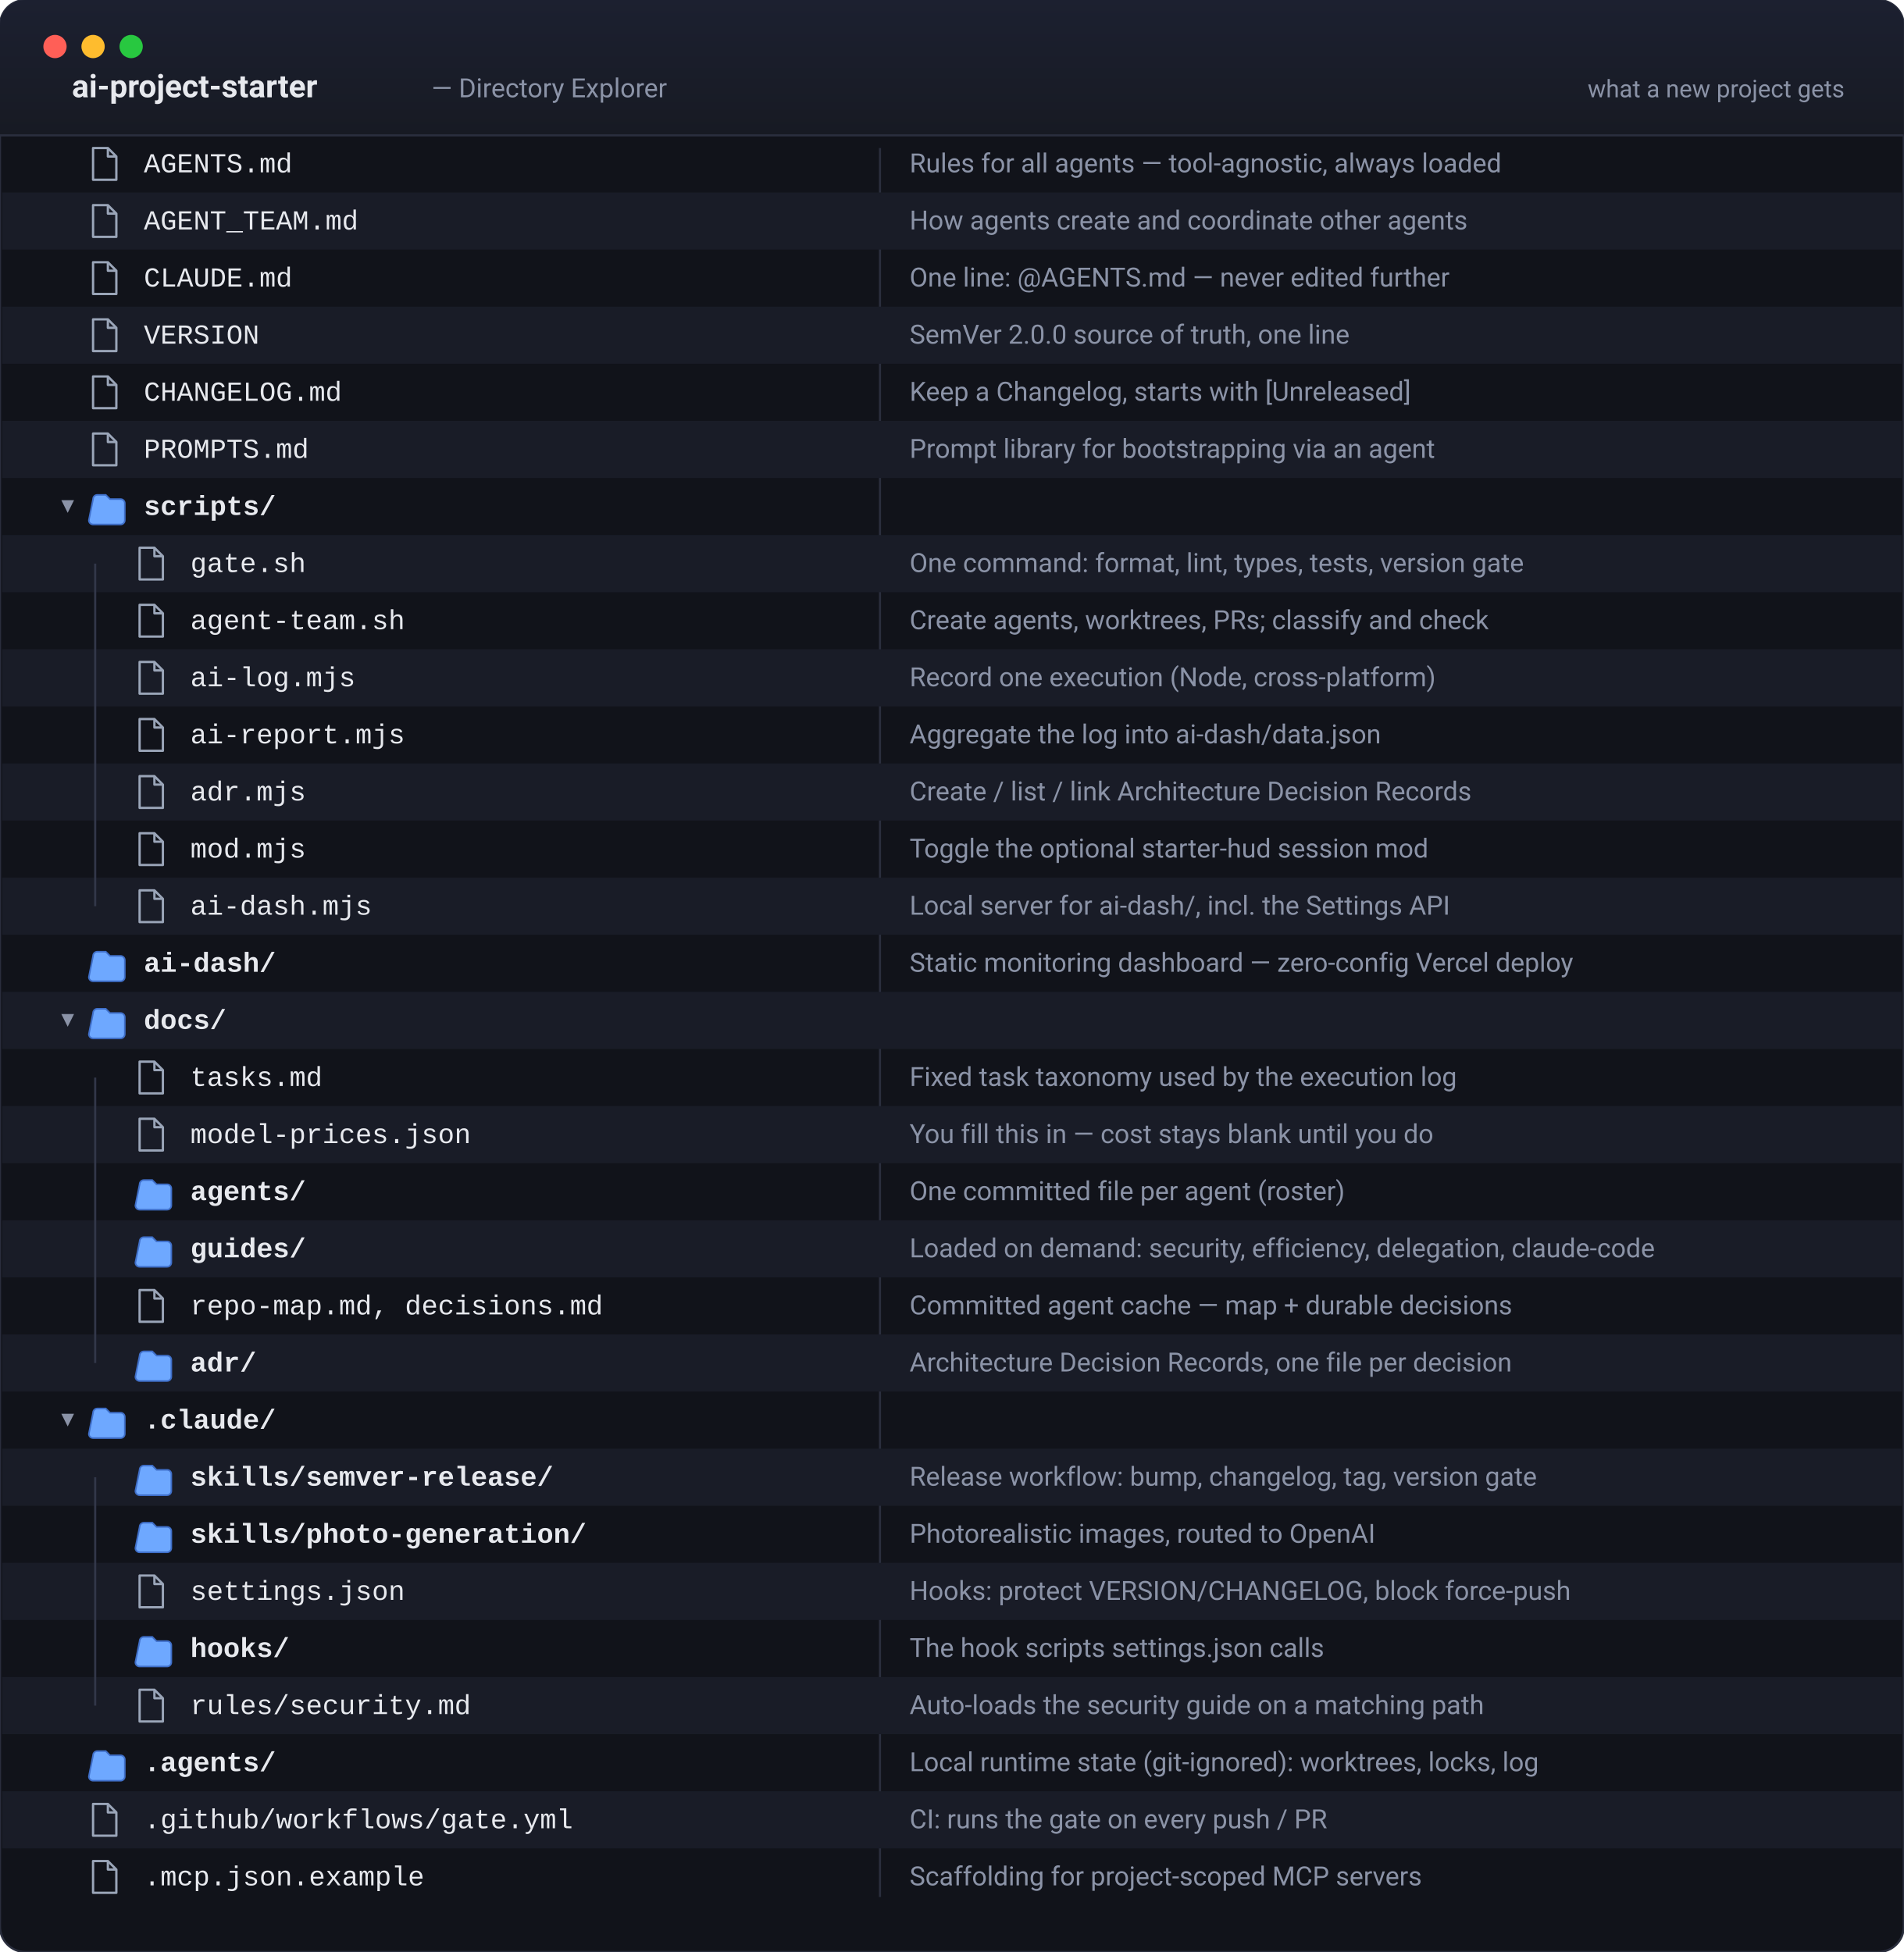
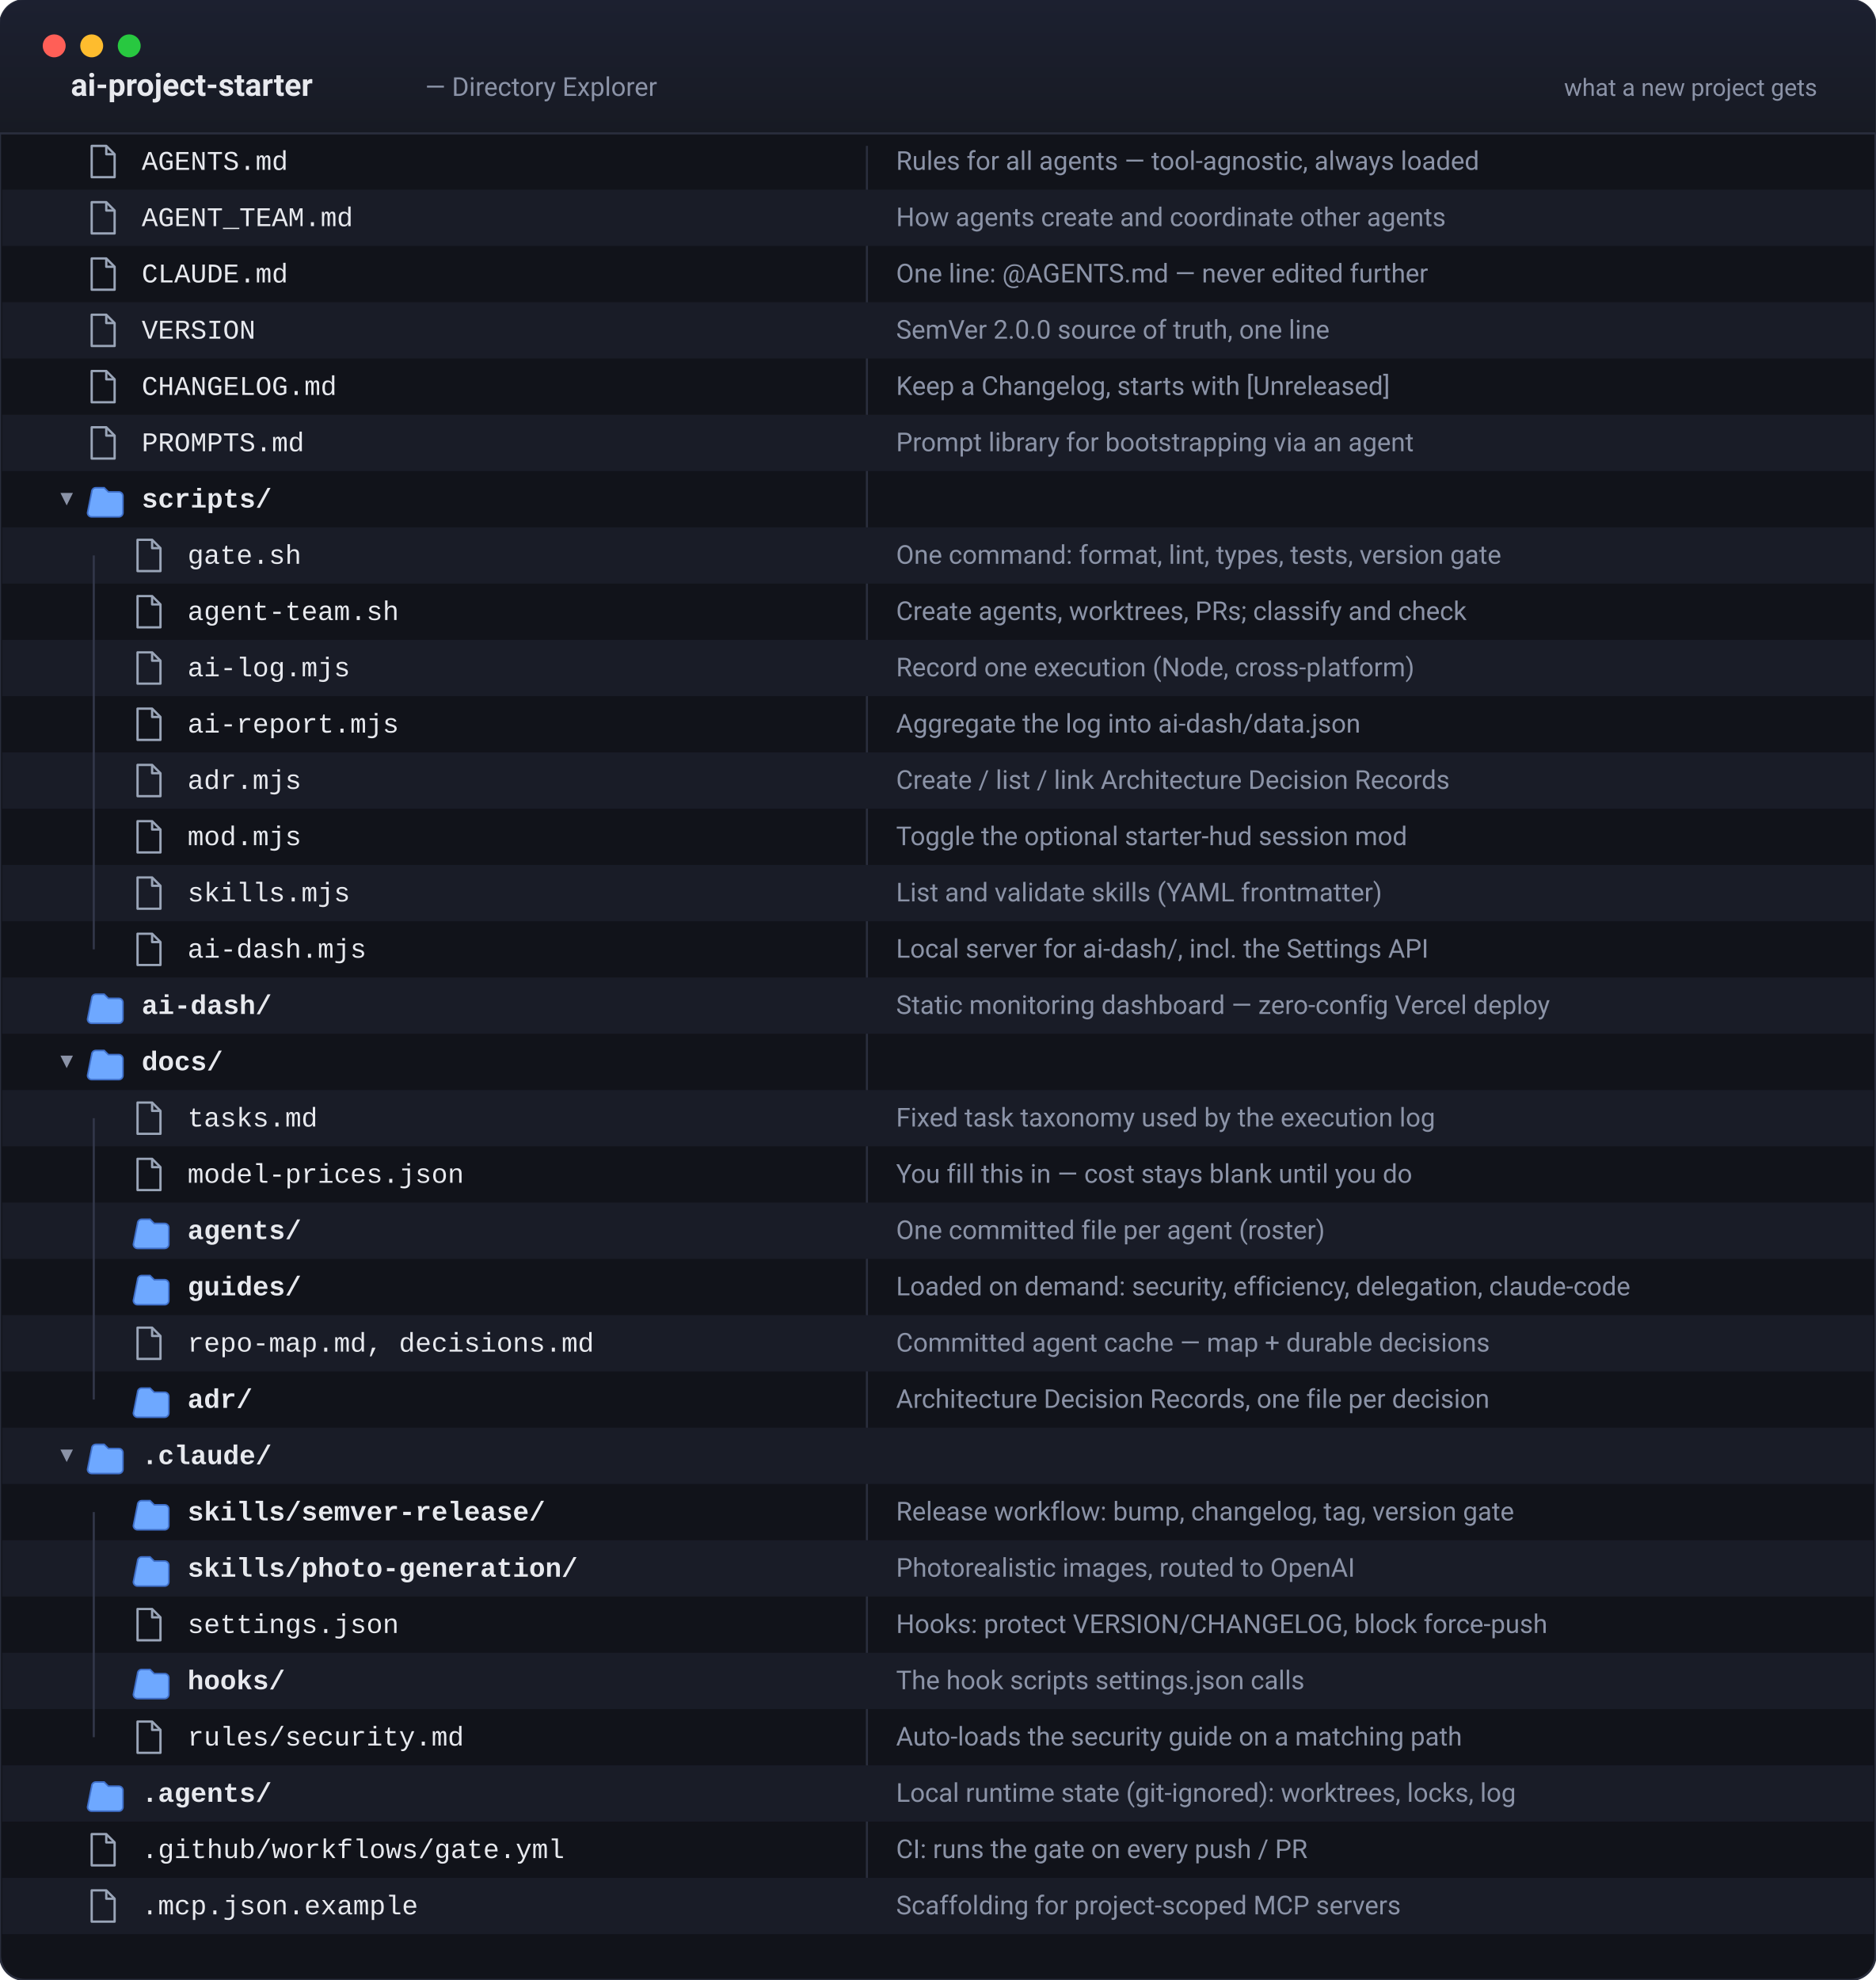
- <svg xmlns="http://www.w3.org/2000/svg" width="900" height="923" viewBox="0 0 900 923" font-family="-apple-system, 'Segoe UI', Roboto, Helvetica, Arial, sans-serif">
+ <svg xmlns="http://www.w3.org/2000/svg" width="900" height="950" viewBox="0 0 900 950" font-family="-apple-system, 'Segoe UI', Roboto, Helvetica, Arial, sans-serif">
  <defs>
    <linearGradient id="hdr" x1="0" y1="0" x2="0" y2="1">
      <stop offset="0" stop-color="#1c2030" />
      <stop offset="1" stop-color="#171a23" />
    </linearGradient>
  </defs>
-   <rect x="0" y="0" width="900" height="923" rx="12" fill="#11131a" />
-   <rect x="0" y="0" width="900" height="923" rx="12" fill="none" stroke="#2a2e3d" stroke-width="1" />
+   <rect x="0" y="0" width="900" height="950" rx="12" fill="#11131a" />
+   <rect x="0" y="0" width="900" height="950" rx="12" fill="none" stroke="#2a2e3d" stroke-width="1" />
  <path d="M0,12 a12,12 0 0 1 12,-12 h876 a12,12 0 0 1 12,12 v52 h-900 z" fill="url(#hdr)" />
  <line x1="0" y1="64" x2="900" y2="64" stroke="#2a2e3d" stroke-width="1" />
  <circle cx="26" cy="22" r="5.5" fill="#ff5f57" />
  <circle cx="44" cy="22" r="5.5" fill="#febc2e" />
  <circle cx="62" cy="22" r="5.5" fill="#28c840" />
  <text x="34" y="46" fill="#e7e9ee" font-size="15" font-weight="600">ai-project-starter</text>
  <text x="204" y="46" fill="#8b93a7" font-size="12.5">— Directory Explorer</text>
  <text x="872" y="46" fill="#8b93a7" font-size="11.5" text-anchor="end">what a new project gets</text>
-   <line x1="416" y1="70" x2="416" y2="897" stroke="#2a2e3d" stroke-width="1" />
+   <line x1="416" y1="70" x2="416" y2="924" stroke="#2a2e3d" stroke-width="1" />
  <rect x="1" y="91" width="898" height="27" fill="#191c27" />
  <rect x="1" y="145" width="898" height="27" fill="#191c27" />
  <rect x="1" y="199" width="898" height="27" fill="#191c27" />
  <rect x="1" y="253" width="898" height="27" fill="#191c27" />
  <rect x="1" y="307" width="898" height="27" fill="#191c27" />
  <rect x="1" y="361" width="898" height="27" fill="#191c27" />
  <rect x="1" y="415" width="898" height="27" fill="#191c27" />
  <rect x="1" y="469" width="898" height="27" fill="#191c27" />
  <rect x="1" y="523" width="898" height="27" fill="#191c27" />
  <rect x="1" y="577" width="898" height="27" fill="#191c27" />
  <rect x="1" y="631" width="898" height="27" fill="#191c27" />
  <rect x="1" y="685" width="898" height="27" fill="#191c27" />
  <rect x="1" y="739" width="898" height="27" fill="#191c27" />
  <rect x="1" y="793" width="898" height="27" fill="#191c27" />
  <rect x="1" y="847" width="898" height="27" fill="#191c27" />
-   <line x1="45" y1="266.5" x2="45" y2="428.5" stroke="#323749" stroke-width="1" />
-   <line x1="45" y1="509.5" x2="45" y2="644.5" stroke="#323749" stroke-width="1" />
-   <line x1="45" y1="698.5" x2="45" y2="806.5" stroke="#323749" stroke-width="1" />
+   <rect x="1" y="901" width="898" height="27" fill="#191c27" />
+   <line x1="45" y1="266.5" x2="45" y2="455.5" stroke="#323749" stroke-width="1" />
+   <line x1="45" y1="536.5" x2="45" y2="671.5" stroke="#323749" stroke-width="1" />
+   <line x1="45" y1="725.5" x2="45" y2="833.5" stroke="#323749" stroke-width="1" />
  <path d="M44,70.0 h7 l4,4 v11 h-11 z" fill="none" stroke="#9aa5b8" stroke-width="1.1" stroke-linejoin="round" />
  <path d="M51,70.0 v4 h4" fill="none" stroke="#9aa5b8" stroke-width="1.1" stroke-linejoin="round" />
  <text x="68" y="81.5" fill="#e7e9ee" font-size="13" font-weight="400" font-family="'SF Mono', 'Cascadia Code', Consolas, 'Courier New', monospace">AGENTS.md</text>
  <text x="430" y="81.5" fill="#8b93a7" font-size="12.5">Rules for all agents — tool-agnostic, always loaded</text>
  <path d="M44,97.0 h7 l4,4 v11 h-11 z" fill="none" stroke="#9aa5b8" stroke-width="1.1" stroke-linejoin="round" />
  <path d="M51,97.0 v4 h4" fill="none" stroke="#9aa5b8" stroke-width="1.1" stroke-linejoin="round" />
  <text x="68" y="108.5" fill="#e7e9ee" font-size="13" font-weight="400" font-family="'SF Mono', 'Cascadia Code', Consolas, 'Courier New', monospace">AGENT_TEAM.md</text>
  <text x="430" y="108.5" fill="#8b93a7" font-size="12.5">How agents create and coordinate other agents</text>
  <path d="M44,124.0 h7 l4,4 v11 h-11 z" fill="none" stroke="#9aa5b8" stroke-width="1.1" stroke-linejoin="round" />
  <path d="M51,124.0 v4 h4" fill="none" stroke="#9aa5b8" stroke-width="1.1" stroke-linejoin="round" />
  <text x="68" y="135.5" fill="#e7e9ee" font-size="13" font-weight="400" font-family="'SF Mono', 'Cascadia Code', Consolas, 'Courier New', monospace">CLAUDE.md</text>
  <text x="430" y="135.5" fill="#8b93a7" font-size="12.5">One line: @AGENTS.md — never edited further</text>
  <path d="M44,151.0 h7 l4,4 v11 h-11 z" fill="none" stroke="#9aa5b8" stroke-width="1.1" stroke-linejoin="round" />
  <path d="M51,151.0 v4 h4" fill="none" stroke="#9aa5b8" stroke-width="1.1" stroke-linejoin="round" />
  <text x="68" y="162.5" fill="#e7e9ee" font-size="13" font-weight="400" font-family="'SF Mono', 'Cascadia Code', Consolas, 'Courier New', monospace">VERSION</text>
  <text x="430" y="162.5" fill="#8b93a7" font-size="12.5">SemVer 2.0.0 source of truth, one line</text>
  <path d="M44,178.0 h7 l4,4 v11 h-11 z" fill="none" stroke="#9aa5b8" stroke-width="1.1" stroke-linejoin="round" />
  <path d="M51,178.0 v4 h4" fill="none" stroke="#9aa5b8" stroke-width="1.1" stroke-linejoin="round" />
  <text x="68" y="189.5" fill="#e7e9ee" font-size="13" font-weight="400" font-family="'SF Mono', 'Cascadia Code', Consolas, 'Courier New', monospace">CHANGELOG.md</text>
  <text x="430" y="189.5" fill="#8b93a7" font-size="12.5">Keep a Changelog, starts with [Unreleased]</text>
  <path d="M44,205.0 h7 l4,4 v11 h-11 z" fill="none" stroke="#9aa5b8" stroke-width="1.1" stroke-linejoin="round" />
  <path d="M51,205.0 v4 h4" fill="none" stroke="#9aa5b8" stroke-width="1.1" stroke-linejoin="round" />
  <text x="68" y="216.5" fill="#e7e9ee" font-size="13" font-weight="400" font-family="'SF Mono', 'Cascadia Code', Consolas, 'Courier New', monospace">PROMPTS.md</text>
  <text x="430" y="216.5" fill="#8b93a7" font-size="12.5">Prompt library for bootstrapping via an agent</text>
  <path d="M29,236.5 L35,236.5 L32,242.5 Z" fill="#8b93a7" />
  <path d="M44,236.0 a2,2 0 0 1 2,-2 h4 l2,2 h5 a2,2 0 0 1 2,2 v8 a2,2 0 0 1 -2,2 h-13 a2,2 0 0 1 -2,-2 z" fill="#6ea8ff" stroke="#3f6fc9" stroke-width="0.75" />
  <text x="68" y="243.5" fill="#e7e9ee" font-size="13" font-weight="600" font-family="'SF Mono', 'Cascadia Code', Consolas, 'Courier New', monospace">scripts/</text>
  <path d="M66,259.0 h7 l4,4 v11 h-11 z" fill="none" stroke="#9aa5b8" stroke-width="1.1" stroke-linejoin="round" />
  <path d="M73,259.0 v4 h4" fill="none" stroke="#9aa5b8" stroke-width="1.1" stroke-linejoin="round" />
  <text x="90" y="270.5" fill="#e7e9ee" font-size="13" font-weight="400" font-family="'SF Mono', 'Cascadia Code', Consolas, 'Courier New', monospace">gate.sh</text>
  <text x="430" y="270.5" fill="#8b93a7" font-size="12.5">One command: format, lint, types, tests, version gate</text>
  <path d="M66,286.0 h7 l4,4 v11 h-11 z" fill="none" stroke="#9aa5b8" stroke-width="1.1" stroke-linejoin="round" />
  <path d="M73,286.0 v4 h4" fill="none" stroke="#9aa5b8" stroke-width="1.1" stroke-linejoin="round" />
  <text x="90" y="297.5" fill="#e7e9ee" font-size="13" font-weight="400" font-family="'SF Mono', 'Cascadia Code', Consolas, 'Courier New', monospace">agent-team.sh</text>
  <text x="430" y="297.5" fill="#8b93a7" font-size="12.5">Create agents, worktrees, PRs; classify and check</text>
  <path d="M66,313.0 h7 l4,4 v11 h-11 z" fill="none" stroke="#9aa5b8" stroke-width="1.1" stroke-linejoin="round" />
  <path d="M73,313.0 v4 h4" fill="none" stroke="#9aa5b8" stroke-width="1.1" stroke-linejoin="round" />
  <text x="90" y="324.5" fill="#e7e9ee" font-size="13" font-weight="400" font-family="'SF Mono', 'Cascadia Code', Consolas, 'Courier New', monospace">ai-log.mjs</text>
  <text x="430" y="324.5" fill="#8b93a7" font-size="12.5">Record one execution (Node, cross-platform)</text>
  <path d="M66,340.0 h7 l4,4 v11 h-11 z" fill="none" stroke="#9aa5b8" stroke-width="1.1" stroke-linejoin="round" />
  <path d="M73,340.0 v4 h4" fill="none" stroke="#9aa5b8" stroke-width="1.1" stroke-linejoin="round" />
  <text x="90" y="351.5" fill="#e7e9ee" font-size="13" font-weight="400" font-family="'SF Mono', 'Cascadia Code', Consolas, 'Courier New', monospace">ai-report.mjs</text>
  <text x="430" y="351.5" fill="#8b93a7" font-size="12.5">Aggregate the log into ai-dash/data.json</text>
  <path d="M66,367.0 h7 l4,4 v11 h-11 z" fill="none" stroke="#9aa5b8" stroke-width="1.1" stroke-linejoin="round" />
  <path d="M73,367.0 v4 h4" fill="none" stroke="#9aa5b8" stroke-width="1.1" stroke-linejoin="round" />
  <text x="90" y="378.5" fill="#e7e9ee" font-size="13" font-weight="400" font-family="'SF Mono', 'Cascadia Code', Consolas, 'Courier New', monospace">adr.mjs</text>
  <text x="430" y="378.5" fill="#8b93a7" font-size="12.5">Create / list / link Architecture Decision Records</text>
  <path d="M66,394.0 h7 l4,4 v11 h-11 z" fill="none" stroke="#9aa5b8" stroke-width="1.1" stroke-linejoin="round" />
  <path d="M73,394.0 v4 h4" fill="none" stroke="#9aa5b8" stroke-width="1.1" stroke-linejoin="round" />
  <text x="90" y="405.5" fill="#e7e9ee" font-size="13" font-weight="400" font-family="'SF Mono', 'Cascadia Code', Consolas, 'Courier New', monospace">mod.mjs</text>
  <text x="430" y="405.5" fill="#8b93a7" font-size="12.5">Toggle the optional starter-hud session mod</text>
  <path d="M66,421.0 h7 l4,4 v11 h-11 z" fill="none" stroke="#9aa5b8" stroke-width="1.1" stroke-linejoin="round" />
  <path d="M73,421.0 v4 h4" fill="none" stroke="#9aa5b8" stroke-width="1.1" stroke-linejoin="round" />
-   <text x="90" y="432.5" fill="#e7e9ee" font-size="13" font-weight="400" font-family="'SF Mono', 'Cascadia Code', Consolas, 'Courier New', monospace">ai-dash.mjs</text>
-   <text x="430" y="432.5" fill="#8b93a7" font-size="12.5">Local server for ai-dash/, incl. the Settings API</text>
-   <path d="M44,452.0 a2,2 0 0 1 2,-2 h4 l2,2 h5 a2,2 0 0 1 2,2 v8 a2,2 0 0 1 -2,2 h-13 a2,2 0 0 1 -2,-2 z" fill="#6ea8ff" stroke="#3f6fc9" stroke-width="0.75" />
-   <text x="68" y="459.5" fill="#e7e9ee" font-size="13" font-weight="600" font-family="'SF Mono', 'Cascadia Code', Consolas, 'Courier New', monospace">ai-dash/</text>
-   <text x="430" y="459.5" fill="#8b93a7" font-size="12.5">Static monitoring dashboard — zero-config Vercel deploy</text>
-   <path d="M29,479.5 L35,479.5 L32,485.5 Z" fill="#8b93a7" />
+   <text x="90" y="432.5" fill="#e7e9ee" font-size="13" font-weight="400" font-family="'SF Mono', 'Cascadia Code', Consolas, 'Courier New', monospace">skills.mjs</text>
+   <text x="430" y="432.5" fill="#8b93a7" font-size="12.5">List and validate skills (YAML frontmatter)</text>
+   <path d="M66,448.0 h7 l4,4 v11 h-11 z" fill="none" stroke="#9aa5b8" stroke-width="1.1" stroke-linejoin="round" />
+   <path d="M73,448.0 v4 h4" fill="none" stroke="#9aa5b8" stroke-width="1.1" stroke-linejoin="round" />
+   <text x="90" y="459.5" fill="#e7e9ee" font-size="13" font-weight="400" font-family="'SF Mono', 'Cascadia Code', Consolas, 'Courier New', monospace">ai-dash.mjs</text>
+   <text x="430" y="459.5" fill="#8b93a7" font-size="12.5">Local server for ai-dash/, incl. the Settings API</text>
  <path d="M44,479.0 a2,2 0 0 1 2,-2 h4 l2,2 h5 a2,2 0 0 1 2,2 v8 a2,2 0 0 1 -2,2 h-13 a2,2 0 0 1 -2,-2 z" fill="#6ea8ff" stroke="#3f6fc9" stroke-width="0.75" />
-   <text x="68" y="486.5" fill="#e7e9ee" font-size="13" font-weight="600" font-family="'SF Mono', 'Cascadia Code', Consolas, 'Courier New', monospace">docs/</text>
-   <path d="M66,502.0 h7 l4,4 v11 h-11 z" fill="none" stroke="#9aa5b8" stroke-width="1.1" stroke-linejoin="round" />
-   <path d="M73,502.0 v4 h4" fill="none" stroke="#9aa5b8" stroke-width="1.1" stroke-linejoin="round" />
-   <text x="90" y="513.5" fill="#e7e9ee" font-size="13" font-weight="400" font-family="'SF Mono', 'Cascadia Code', Consolas, 'Courier New', monospace">tasks.md</text>
-   <text x="430" y="513.5" fill="#8b93a7" font-size="12.5">Fixed task taxonomy used by the execution log</text>
+   <text x="68" y="486.5" fill="#e7e9ee" font-size="13" font-weight="600" font-family="'SF Mono', 'Cascadia Code', Consolas, 'Courier New', monospace">ai-dash/</text>
+   <text x="430" y="486.5" fill="#8b93a7" font-size="12.5">Static monitoring dashboard — zero-config Vercel deploy</text>
+   <path d="M29,506.5 L35,506.5 L32,512.5 Z" fill="#8b93a7" />
+   <path d="M44,506.0 a2,2 0 0 1 2,-2 h4 l2,2 h5 a2,2 0 0 1 2,2 v8 a2,2 0 0 1 -2,2 h-13 a2,2 0 0 1 -2,-2 z" fill="#6ea8ff" stroke="#3f6fc9" stroke-width="0.75" />
+   <text x="68" y="513.5" fill="#e7e9ee" font-size="13" font-weight="600" font-family="'SF Mono', 'Cascadia Code', Consolas, 'Courier New', monospace">docs/</text>
  <path d="M66,529.0 h7 l4,4 v11 h-11 z" fill="none" stroke="#9aa5b8" stroke-width="1.1" stroke-linejoin="round" />
  <path d="M73,529.0 v4 h4" fill="none" stroke="#9aa5b8" stroke-width="1.1" stroke-linejoin="round" />
-   <text x="90" y="540.5" fill="#e7e9ee" font-size="13" font-weight="400" font-family="'SF Mono', 'Cascadia Code', Consolas, 'Courier New', monospace">model-prices.json</text>
-   <text x="430" y="540.5" fill="#8b93a7" font-size="12.5">You fill this in — cost stays blank until you do</text>
-   <path d="M66,560.0 a2,2 0 0 1 2,-2 h4 l2,2 h5 a2,2 0 0 1 2,2 v8 a2,2 0 0 1 -2,2 h-13 a2,2 0 0 1 -2,-2 z" fill="#6ea8ff" stroke="#3f6fc9" stroke-width="0.75" />
-   <text x="90" y="567.5" fill="#e7e9ee" font-size="13" font-weight="600" font-family="'SF Mono', 'Cascadia Code', Consolas, 'Courier New', monospace">agents/</text>
-   <text x="430" y="567.5" fill="#8b93a7" font-size="12.5">One committed file per agent (roster)</text>
+   <text x="90" y="540.5" fill="#e7e9ee" font-size="13" font-weight="400" font-family="'SF Mono', 'Cascadia Code', Consolas, 'Courier New', monospace">tasks.md</text>
+   <text x="430" y="540.5" fill="#8b93a7" font-size="12.5">Fixed task taxonomy used by the execution log</text>
+   <path d="M66,556.0 h7 l4,4 v11 h-11 z" fill="none" stroke="#9aa5b8" stroke-width="1.1" stroke-linejoin="round" />
+   <path d="M73,556.0 v4 h4" fill="none" stroke="#9aa5b8" stroke-width="1.1" stroke-linejoin="round" />
+   <text x="90" y="567.5" fill="#e7e9ee" font-size="13" font-weight="400" font-family="'SF Mono', 'Cascadia Code', Consolas, 'Courier New', monospace">model-prices.json</text>
+   <text x="430" y="567.5" fill="#8b93a7" font-size="12.5">You fill this in — cost stays blank until you do</text>
  <path d="M66,587.0 a2,2 0 0 1 2,-2 h4 l2,2 h5 a2,2 0 0 1 2,2 v8 a2,2 0 0 1 -2,2 h-13 a2,2 0 0 1 -2,-2 z" fill="#6ea8ff" stroke="#3f6fc9" stroke-width="0.75" />
-   <text x="90" y="594.5" fill="#e7e9ee" font-size="13" font-weight="600" font-family="'SF Mono', 'Cascadia Code', Consolas, 'Courier New', monospace">guides/</text>
-   <text x="430" y="594.5" fill="#8b93a7" font-size="12.5">Loaded on demand: security, efficiency, delegation, claude-code</text>
-   <path d="M66,610.0 h7 l4,4 v11 h-11 z" fill="none" stroke="#9aa5b8" stroke-width="1.1" stroke-linejoin="round" />
-   <path d="M73,610.0 v4 h4" fill="none" stroke="#9aa5b8" stroke-width="1.1" stroke-linejoin="round" />
-   <text x="90" y="621.5" fill="#e7e9ee" font-size="13" font-weight="400" font-family="'SF Mono', 'Cascadia Code', Consolas, 'Courier New', monospace">repo-map.md, decisions.md</text>
-   <text x="430" y="621.5" fill="#8b93a7" font-size="12.5">Committed agent cache — map + durable decisions</text>
-   <path d="M66,641.0 a2,2 0 0 1 2,-2 h4 l2,2 h5 a2,2 0 0 1 2,2 v8 a2,2 0 0 1 -2,2 h-13 a2,2 0 0 1 -2,-2 z" fill="#6ea8ff" stroke="#3f6fc9" stroke-width="0.75" />
-   <text x="90" y="648.5" fill="#e7e9ee" font-size="13" font-weight="600" font-family="'SF Mono', 'Cascadia Code', Consolas, 'Courier New', monospace">adr/</text>
-   <text x="430" y="648.5" fill="#8b93a7" font-size="12.5">Architecture Decision Records, one file per decision</text>
-   <path d="M29,668.5 L35,668.5 L32,674.5 Z" fill="#8b93a7" />
-   <path d="M44,668.0 a2,2 0 0 1 2,-2 h4 l2,2 h5 a2,2 0 0 1 2,2 v8 a2,2 0 0 1 -2,2 h-13 a2,2 0 0 1 -2,-2 z" fill="#6ea8ff" stroke="#3f6fc9" stroke-width="0.75" />
-   <text x="68" y="675.5" fill="#e7e9ee" font-size="13" font-weight="600" font-family="'SF Mono', 'Cascadia Code', Consolas, 'Courier New', monospace">.claude/</text>
-   <path d="M66,695.0 a2,2 0 0 1 2,-2 h4 l2,2 h5 a2,2 0 0 1 2,2 v8 a2,2 0 0 1 -2,2 h-13 a2,2 0 0 1 -2,-2 z" fill="#6ea8ff" stroke="#3f6fc9" stroke-width="0.75" />
-   <text x="90" y="702.5" fill="#e7e9ee" font-size="13" font-weight="600" font-family="'SF Mono', 'Cascadia Code', Consolas, 'Courier New', monospace">skills/semver-release/</text>
-   <text x="430" y="702.5" fill="#8b93a7" font-size="12.5">Release workflow: bump, changelog, tag, version gate</text>
+   <text x="90" y="594.5" fill="#e7e9ee" font-size="13" font-weight="600" font-family="'SF Mono', 'Cascadia Code', Consolas, 'Courier New', monospace">agents/</text>
+   <text x="430" y="594.5" fill="#8b93a7" font-size="12.5">One committed file per agent (roster)</text>
+   <path d="M66,614.0 a2,2 0 0 1 2,-2 h4 l2,2 h5 a2,2 0 0 1 2,2 v8 a2,2 0 0 1 -2,2 h-13 a2,2 0 0 1 -2,-2 z" fill="#6ea8ff" stroke="#3f6fc9" stroke-width="0.75" />
+   <text x="90" y="621.5" fill="#e7e9ee" font-size="13" font-weight="600" font-family="'SF Mono', 'Cascadia Code', Consolas, 'Courier New', monospace">guides/</text>
+   <text x="430" y="621.5" fill="#8b93a7" font-size="12.5">Loaded on demand: security, efficiency, delegation, claude-code</text>
+   <path d="M66,637.0 h7 l4,4 v11 h-11 z" fill="none" stroke="#9aa5b8" stroke-width="1.1" stroke-linejoin="round" />
+   <path d="M73,637.0 v4 h4" fill="none" stroke="#9aa5b8" stroke-width="1.1" stroke-linejoin="round" />
+   <text x="90" y="648.5" fill="#e7e9ee" font-size="13" font-weight="400" font-family="'SF Mono', 'Cascadia Code', Consolas, 'Courier New', monospace">repo-map.md, decisions.md</text>
+   <text x="430" y="648.5" fill="#8b93a7" font-size="12.5">Committed agent cache — map + durable decisions</text>
+   <path d="M66,668.0 a2,2 0 0 1 2,-2 h4 l2,2 h5 a2,2 0 0 1 2,2 v8 a2,2 0 0 1 -2,2 h-13 a2,2 0 0 1 -2,-2 z" fill="#6ea8ff" stroke="#3f6fc9" stroke-width="0.75" />
+   <text x="90" y="675.5" fill="#e7e9ee" font-size="13" font-weight="600" font-family="'SF Mono', 'Cascadia Code', Consolas, 'Courier New', monospace">adr/</text>
+   <text x="430" y="675.5" fill="#8b93a7" font-size="12.5">Architecture Decision Records, one file per decision</text>
+   <path d="M29,695.5 L35,695.5 L32,701.5 Z" fill="#8b93a7" />
+   <path d="M44,695.0 a2,2 0 0 1 2,-2 h4 l2,2 h5 a2,2 0 0 1 2,2 v8 a2,2 0 0 1 -2,2 h-13 a2,2 0 0 1 -2,-2 z" fill="#6ea8ff" stroke="#3f6fc9" stroke-width="0.75" />
+   <text x="68" y="702.5" fill="#e7e9ee" font-size="13" font-weight="600" font-family="'SF Mono', 'Cascadia Code', Consolas, 'Courier New', monospace">.claude/</text>
  <path d="M66,722.0 a2,2 0 0 1 2,-2 h4 l2,2 h5 a2,2 0 0 1 2,2 v8 a2,2 0 0 1 -2,2 h-13 a2,2 0 0 1 -2,-2 z" fill="#6ea8ff" stroke="#3f6fc9" stroke-width="0.75" />
-   <text x="90" y="729.5" fill="#e7e9ee" font-size="13" font-weight="600" font-family="'SF Mono', 'Cascadia Code', Consolas, 'Courier New', monospace">skills/photo-generation/</text>
-   <text x="430" y="729.5" fill="#8b93a7" font-size="12.5">Photorealistic images, routed to OpenAI</text>
-   <path d="M66,745.0 h7 l4,4 v11 h-11 z" fill="none" stroke="#9aa5b8" stroke-width="1.1" stroke-linejoin="round" />
-   <path d="M73,745.0 v4 h4" fill="none" stroke="#9aa5b8" stroke-width="1.1" stroke-linejoin="round" />
-   <text x="90" y="756.5" fill="#e7e9ee" font-size="13" font-weight="400" font-family="'SF Mono', 'Cascadia Code', Consolas, 'Courier New', monospace">settings.json</text>
-   <text x="430" y="756.5" fill="#8b93a7" font-size="12.5">Hooks: protect VERSION/CHANGELOG, block force-push</text>
-   <path d="M66,776.0 a2,2 0 0 1 2,-2 h4 l2,2 h5 a2,2 0 0 1 2,2 v8 a2,2 0 0 1 -2,2 h-13 a2,2 0 0 1 -2,-2 z" fill="#6ea8ff" stroke="#3f6fc9" stroke-width="0.75" />
-   <text x="90" y="783.5" fill="#e7e9ee" font-size="13" font-weight="600" font-family="'SF Mono', 'Cascadia Code', Consolas, 'Courier New', monospace">hooks/</text>
-   <text x="430" y="783.5" fill="#8b93a7" font-size="12.5">The hook scripts settings.json calls</text>
-   <path d="M66,799.0 h7 l4,4 v11 h-11 z" fill="none" stroke="#9aa5b8" stroke-width="1.1" stroke-linejoin="round" />
-   <path d="M73,799.0 v4 h4" fill="none" stroke="#9aa5b8" stroke-width="1.1" stroke-linejoin="round" />
-   <text x="90" y="810.5" fill="#e7e9ee" font-size="13" font-weight="400" font-family="'SF Mono', 'Cascadia Code', Consolas, 'Courier New', monospace">rules/security.md</text>
-   <text x="430" y="810.5" fill="#8b93a7" font-size="12.5">Auto-loads the security guide on a matching path</text>
-   <path d="M44,830.0 a2,2 0 0 1 2,-2 h4 l2,2 h5 a2,2 0 0 1 2,2 v8 a2,2 0 0 1 -2,2 h-13 a2,2 0 0 1 -2,-2 z" fill="#6ea8ff" stroke="#3f6fc9" stroke-width="0.75" />
-   <text x="68" y="837.5" fill="#e7e9ee" font-size="13" font-weight="600" font-family="'SF Mono', 'Cascadia Code', Consolas, 'Courier New', monospace">.agents/</text>
-   <text x="430" y="837.5" fill="#8b93a7" font-size="12.5">Local runtime state (git-ignored): worktrees, locks, log</text>
-   <path d="M44,853.0 h7 l4,4 v11 h-11 z" fill="none" stroke="#9aa5b8" stroke-width="1.1" stroke-linejoin="round" />
-   <path d="M51,853.0 v4 h4" fill="none" stroke="#9aa5b8" stroke-width="1.1" stroke-linejoin="round" />
-   <text x="68" y="864.5" fill="#e7e9ee" font-size="13" font-weight="400" font-family="'SF Mono', 'Cascadia Code', Consolas, 'Courier New', monospace">.github/workflows/gate.yml</text>
-   <text x="430" y="864.5" fill="#8b93a7" font-size="12.5">CI: runs the gate on every push / PR</text>
+   <text x="90" y="729.5" fill="#e7e9ee" font-size="13" font-weight="600" font-family="'SF Mono', 'Cascadia Code', Consolas, 'Courier New', monospace">skills/semver-release/</text>
+   <text x="430" y="729.5" fill="#8b93a7" font-size="12.5">Release workflow: bump, changelog, tag, version gate</text>
+   <path d="M66,749.0 a2,2 0 0 1 2,-2 h4 l2,2 h5 a2,2 0 0 1 2,2 v8 a2,2 0 0 1 -2,2 h-13 a2,2 0 0 1 -2,-2 z" fill="#6ea8ff" stroke="#3f6fc9" stroke-width="0.75" />
+   <text x="90" y="756.5" fill="#e7e9ee" font-size="13" font-weight="600" font-family="'SF Mono', 'Cascadia Code', Consolas, 'Courier New', monospace">skills/photo-generation/</text>
+   <text x="430" y="756.5" fill="#8b93a7" font-size="12.5">Photorealistic images, routed to OpenAI</text>
+   <path d="M66,772.0 h7 l4,4 v11 h-11 z" fill="none" stroke="#9aa5b8" stroke-width="1.1" stroke-linejoin="round" />
+   <path d="M73,772.0 v4 h4" fill="none" stroke="#9aa5b8" stroke-width="1.1" stroke-linejoin="round" />
+   <text x="90" y="783.5" fill="#e7e9ee" font-size="13" font-weight="400" font-family="'SF Mono', 'Cascadia Code', Consolas, 'Courier New', monospace">settings.json</text>
+   <text x="430" y="783.5" fill="#8b93a7" font-size="12.5">Hooks: protect VERSION/CHANGELOG, block force-push</text>
+   <path d="M66,803.0 a2,2 0 0 1 2,-2 h4 l2,2 h5 a2,2 0 0 1 2,2 v8 a2,2 0 0 1 -2,2 h-13 a2,2 0 0 1 -2,-2 z" fill="#6ea8ff" stroke="#3f6fc9" stroke-width="0.75" />
+   <text x="90" y="810.5" fill="#e7e9ee" font-size="13" font-weight="600" font-family="'SF Mono', 'Cascadia Code', Consolas, 'Courier New', monospace">hooks/</text>
+   <text x="430" y="810.5" fill="#8b93a7" font-size="12.5">The hook scripts settings.json calls</text>
+   <path d="M66,826.0 h7 l4,4 v11 h-11 z" fill="none" stroke="#9aa5b8" stroke-width="1.1" stroke-linejoin="round" />
+   <path d="M73,826.0 v4 h4" fill="none" stroke="#9aa5b8" stroke-width="1.1" stroke-linejoin="round" />
+   <text x="90" y="837.5" fill="#e7e9ee" font-size="13" font-weight="400" font-family="'SF Mono', 'Cascadia Code', Consolas, 'Courier New', monospace">rules/security.md</text>
+   <text x="430" y="837.5" fill="#8b93a7" font-size="12.5">Auto-loads the security guide on a matching path</text>
+   <path d="M44,857.0 a2,2 0 0 1 2,-2 h4 l2,2 h5 a2,2 0 0 1 2,2 v8 a2,2 0 0 1 -2,2 h-13 a2,2 0 0 1 -2,-2 z" fill="#6ea8ff" stroke="#3f6fc9" stroke-width="0.75" />
+   <text x="68" y="864.5" fill="#e7e9ee" font-size="13" font-weight="600" font-family="'SF Mono', 'Cascadia Code', Consolas, 'Courier New', monospace">.agents/</text>
+   <text x="430" y="864.5" fill="#8b93a7" font-size="12.5">Local runtime state (git-ignored): worktrees, locks, log</text>
  <path d="M44,880.0 h7 l4,4 v11 h-11 z" fill="none" stroke="#9aa5b8" stroke-width="1.1" stroke-linejoin="round" />
  <path d="M51,880.0 v4 h4" fill="none" stroke="#9aa5b8" stroke-width="1.1" stroke-linejoin="round" />
-   <text x="68" y="891.5" fill="#e7e9ee" font-size="13" font-weight="400" font-family="'SF Mono', 'Cascadia Code', Consolas, 'Courier New', monospace">.mcp.json.example</text>
-   <text x="430" y="891.5" fill="#8b93a7" font-size="12.5">Scaffolding for project-scoped MCP servers</text>
+   <text x="68" y="891.5" fill="#e7e9ee" font-size="13" font-weight="400" font-family="'SF Mono', 'Cascadia Code', Consolas, 'Courier New', monospace">.github/workflows/gate.yml</text>
+   <text x="430" y="891.5" fill="#8b93a7" font-size="12.5">CI: runs the gate on every push / PR</text>
+   <path d="M44,907.0 h7 l4,4 v11 h-11 z" fill="none" stroke="#9aa5b8" stroke-width="1.1" stroke-linejoin="round" />
+   <path d="M51,907.0 v4 h4" fill="none" stroke="#9aa5b8" stroke-width="1.1" stroke-linejoin="round" />
+   <text x="68" y="918.5" fill="#e7e9ee" font-size="13" font-weight="400" font-family="'SF Mono', 'Cascadia Code', Consolas, 'Courier New', monospace">.mcp.json.example</text>
+   <text x="430" y="918.5" fill="#8b93a7" font-size="12.5">Scaffolding for project-scoped MCP servers</text>
</svg>
